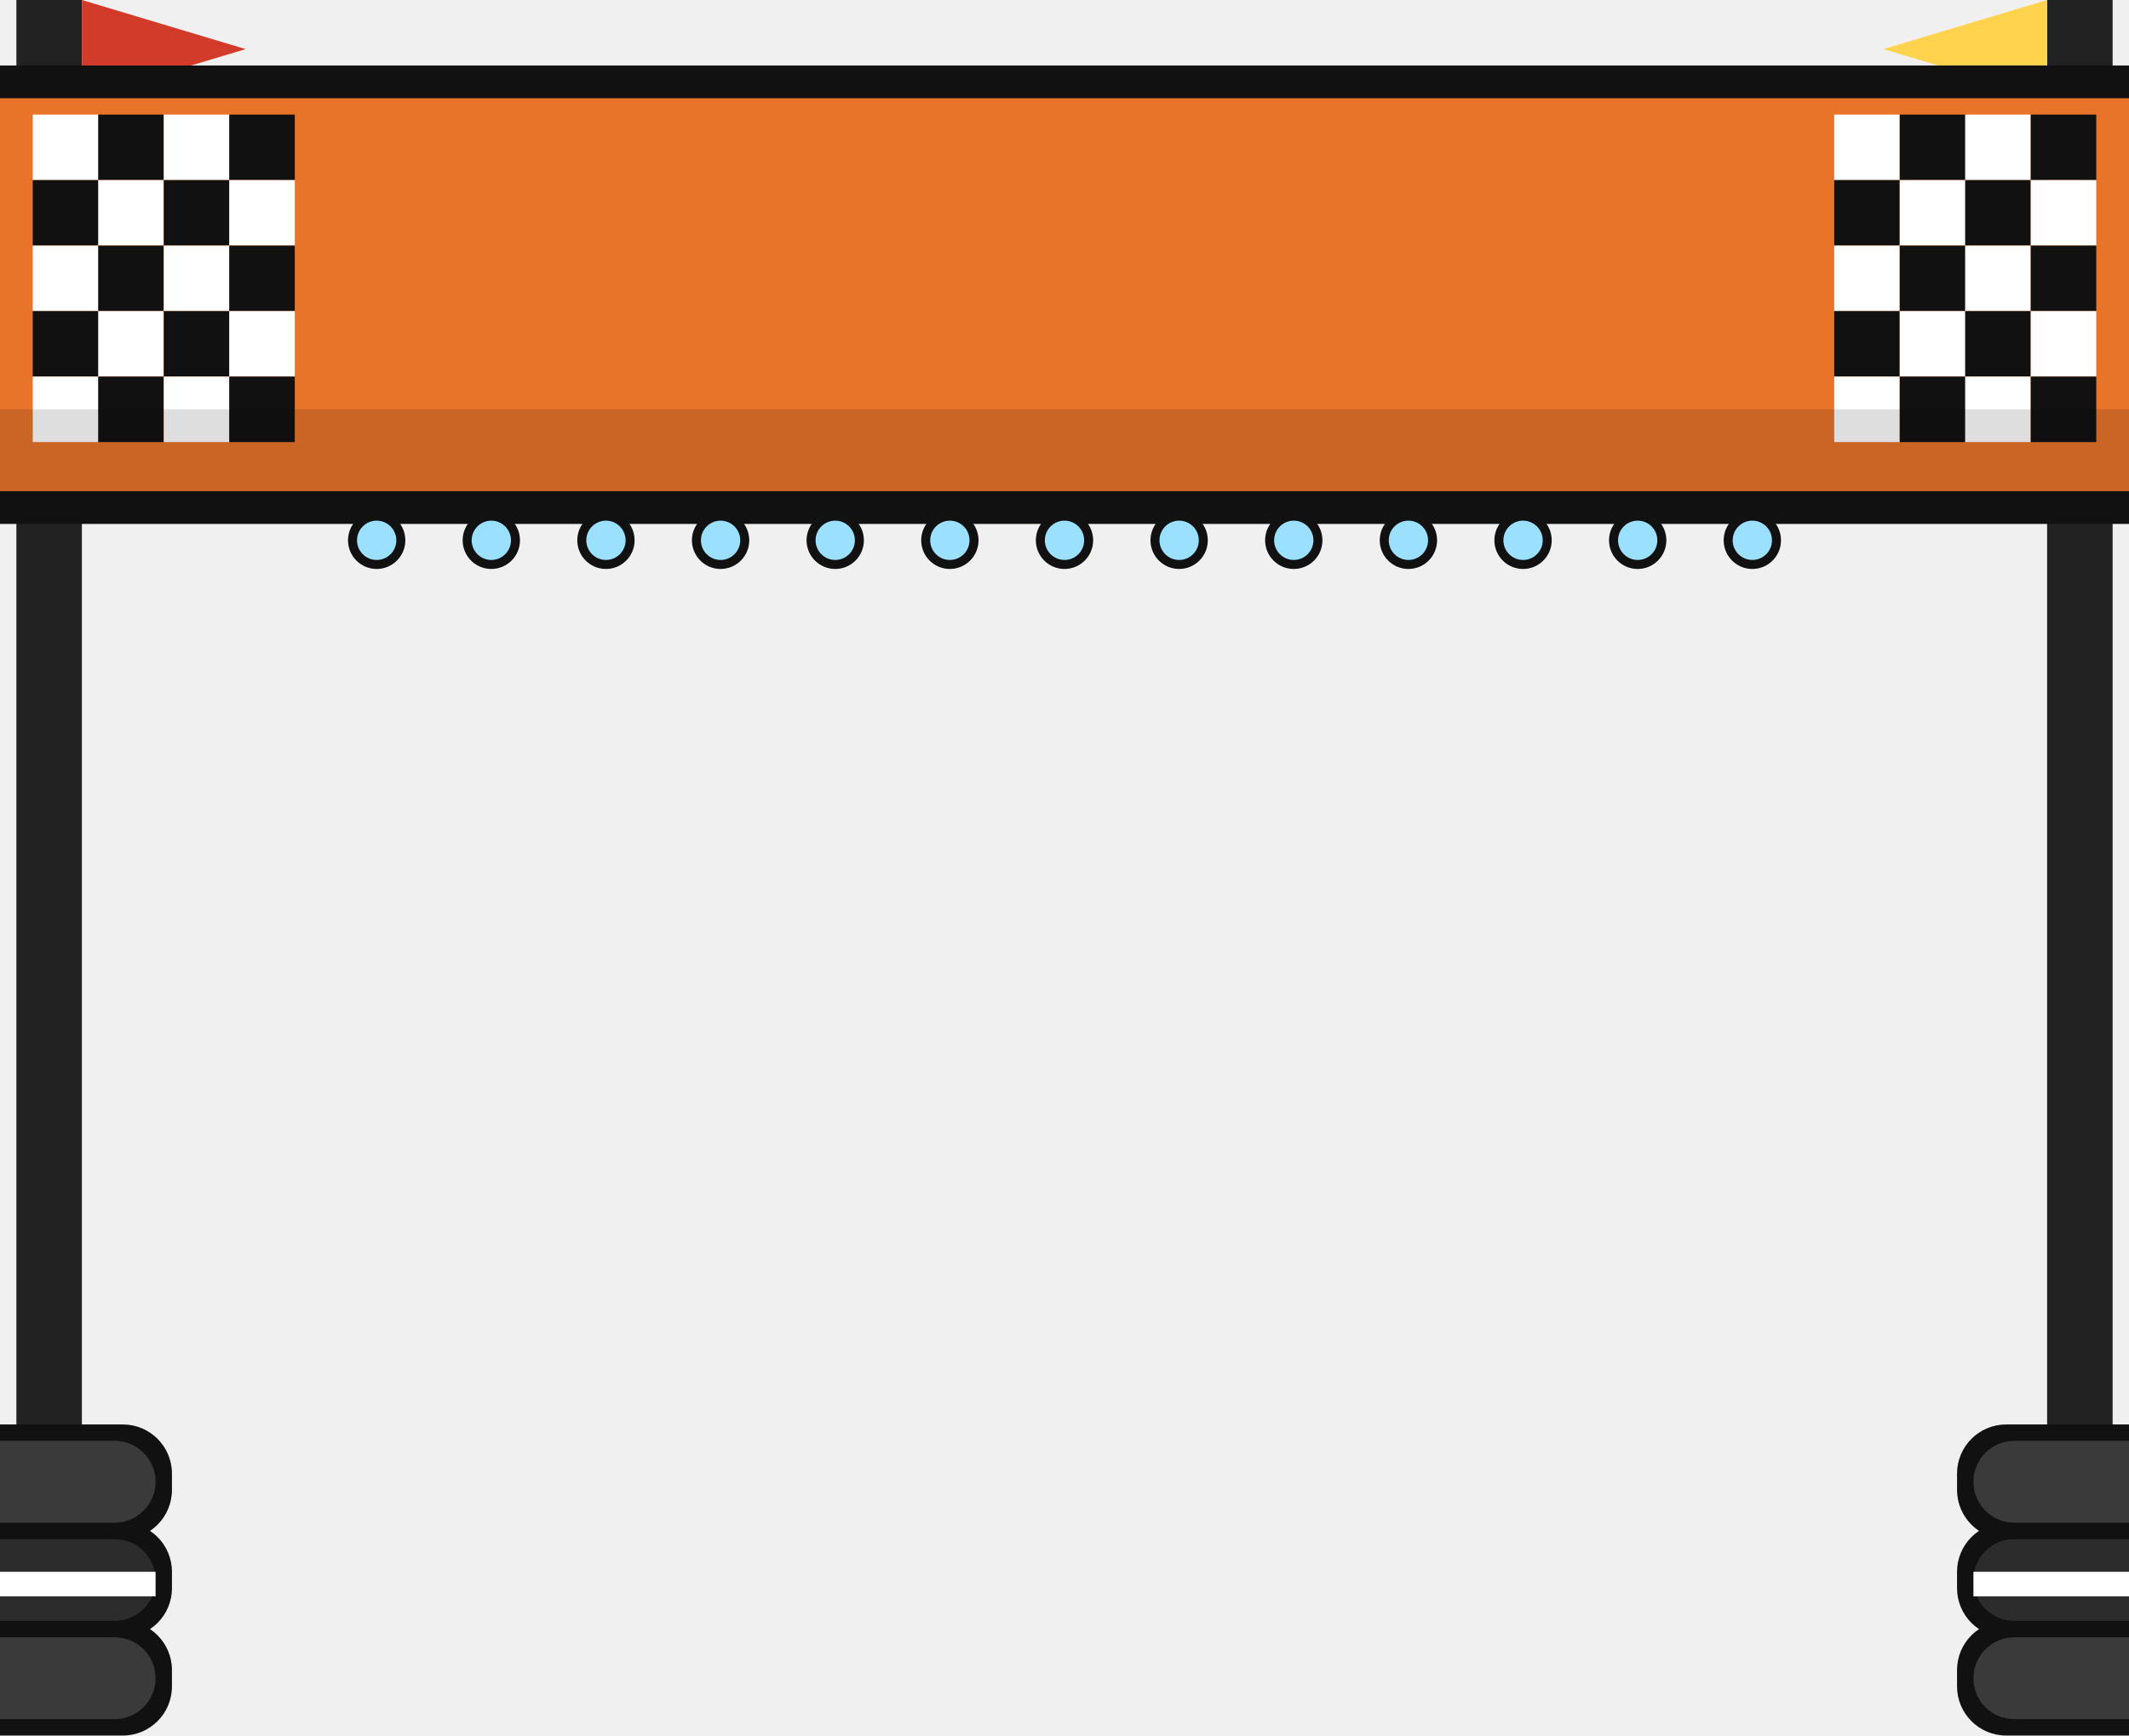
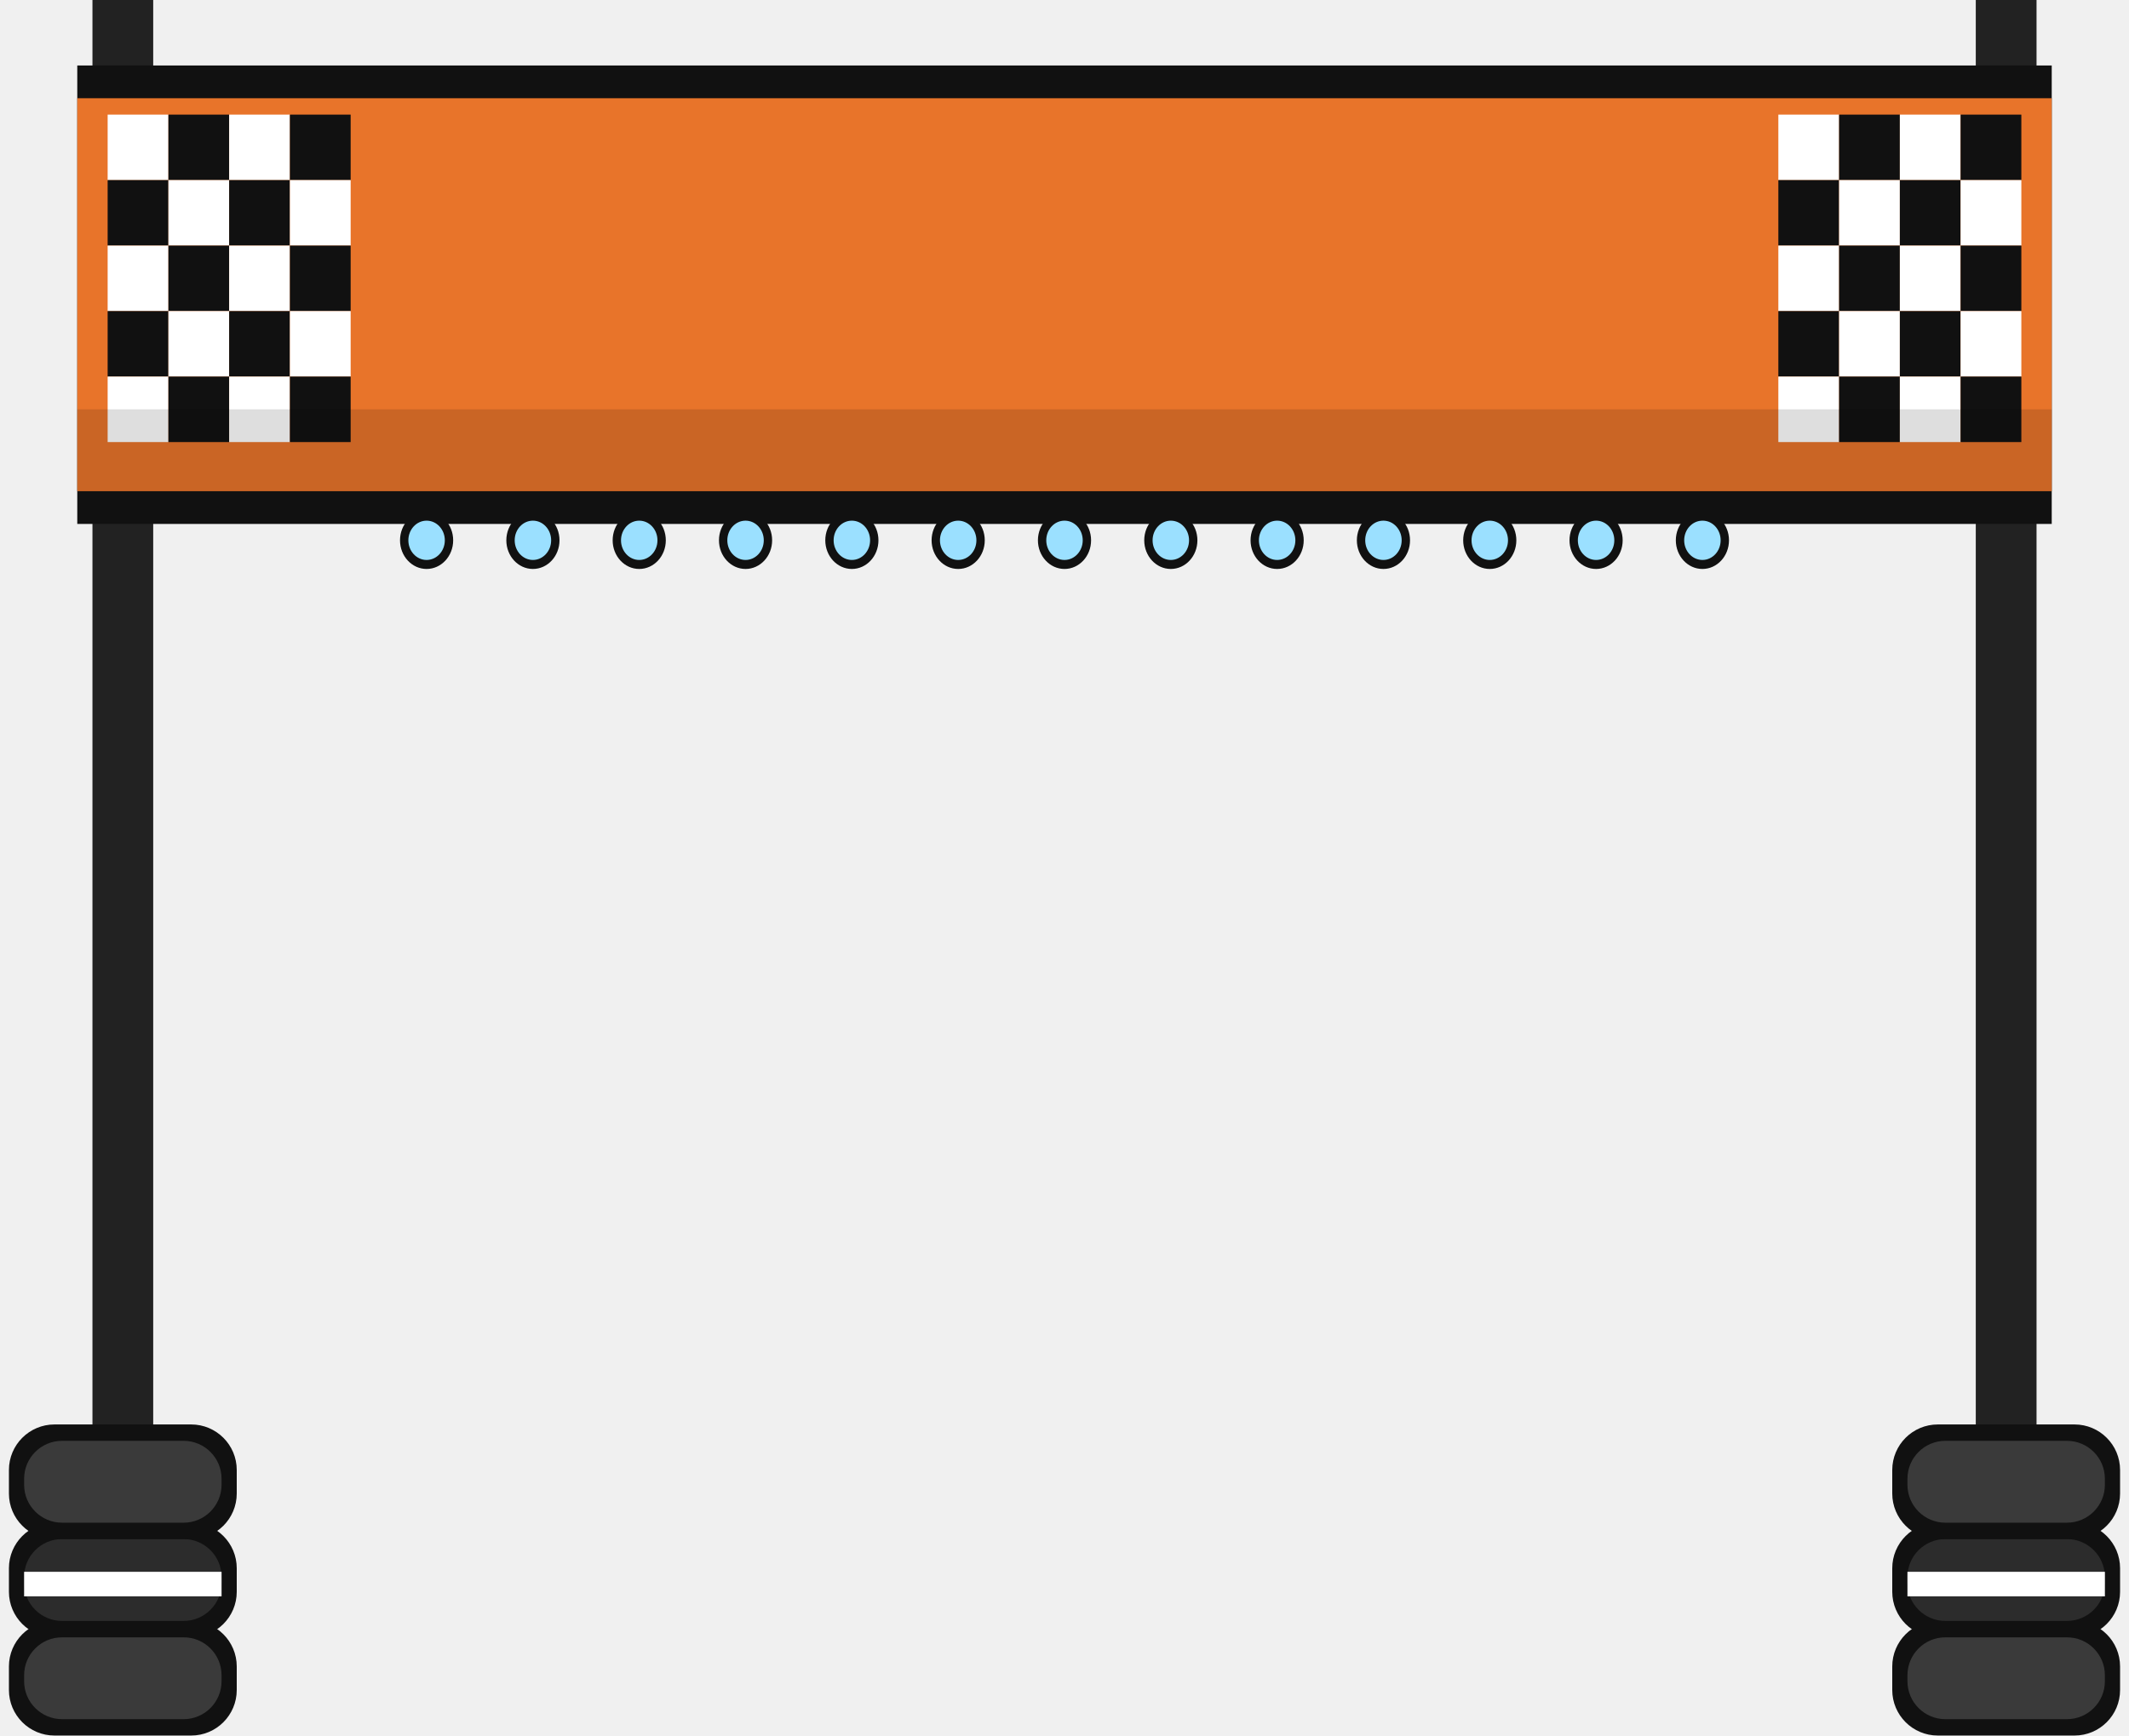
- <svg xmlns="http://www.w3.org/2000/svg" width="260" height="212" viewBox="0 0 260 212">
-   <rect x="2" y="0" width="8" height="206" fill="#222222" />
-   <rect x="250" y="0" width="8" height="206" fill="#222222" />
-   <polygon points="10,0 10,12 30,6" fill="#d23a2a" />
-   <polygon points="250,0 250,12 230,6" fill="#ffd34d" />
-   <rect x="0" y="8" width="260" height="56" fill="#111111" />
-   <rect x="0" y="12" width="260" height="48" fill="#e8742a" />
-   <rect x="4" y="14" width="8" height="8" fill="#ffffff" />
-   <rect x="4" y="22" width="8" height="8" fill="#111111" />
-   <rect x="4" y="30" width="8" height="8" fill="#ffffff" />
-   <rect x="4" y="38" width="8" height="8" fill="#111111" />
-   <rect x="4" y="46" width="8" height="8" fill="#ffffff" />
-   <rect x="12" y="14" width="8" height="8" fill="#111111" />
-   <rect x="12" y="22" width="8" height="8" fill="#ffffff" />
-   <rect x="12" y="30" width="8" height="8" fill="#111111" />
-   <rect x="12" y="38" width="8" height="8" fill="#ffffff" />
-   <rect x="12" y="46" width="8" height="8" fill="#111111" />
-   <rect x="20" y="14" width="8" height="8" fill="#ffffff" />
-   <rect x="20" y="22" width="8" height="8" fill="#111111" />
-   <rect x="20" y="30" width="8" height="8" fill="#ffffff" />
-   <rect x="20" y="38" width="8" height="8" fill="#111111" />
-   <rect x="20" y="46" width="8" height="8" fill="#ffffff" />
-   <rect x="28" y="14" width="8" height="8" fill="#111111" />
-   <rect x="28" y="22" width="8" height="8" fill="#ffffff" />
-   <rect x="28" y="30" width="8" height="8" fill="#111111" />
-   <rect x="28" y="38" width="8" height="8" fill="#ffffff" />
-   <rect x="28" y="46" width="8" height="8" fill="#111111" />
-   <rect x="224" y="14" width="8" height="8" fill="#ffffff" />
-   <rect x="224" y="22" width="8" height="8" fill="#111111" />
-   <rect x="224" y="30" width="8" height="8" fill="#ffffff" />
-   <rect x="224" y="38" width="8" height="8" fill="#111111" />
-   <rect x="224" y="46" width="8" height="8" fill="#ffffff" />
-   <rect x="232" y="14" width="8" height="8" fill="#111111" />
-   <rect x="232" y="22" width="8" height="8" fill="#ffffff" />
-   <rect x="232" y="30" width="8" height="8" fill="#111111" />
-   <rect x="232" y="38" width="8" height="8" fill="#ffffff" />
-   <rect x="232" y="46" width="8" height="8" fill="#111111" />
-   <rect x="240" y="14" width="8" height="8" fill="#ffffff" />
-   <rect x="240" y="22" width="8" height="8" fill="#111111" />
-   <rect x="240" y="30" width="8" height="8" fill="#ffffff" />
-   <rect x="240" y="38" width="8" height="8" fill="#111111" />
-   <rect x="240" y="46" width="8" height="8" fill="#ffffff" />
-   <rect x="248" y="14" width="8" height="8" fill="#111111" />
-   <rect x="248" y="22" width="8" height="8" fill="#ffffff" />
-   <rect x="248" y="30" width="8" height="8" fill="#111111" />
-   <rect x="248" y="38" width="8" height="8" fill="#ffffff" />
-   <rect x="248" y="46" width="8" height="8" fill="#111111" />
-   <rect x="0" y="50" width="260" height="10" fill="#000000" fill-opacity="0.13" />
-   <circle cx="46" cy="66" r="3.5" fill="#111111" />
-   <circle cx="46" cy="66" r="2.4" fill="#9be0ff" />
-   <circle cx="60" cy="66" r="3.5" fill="#111111" />
-   <circle cx="60" cy="66" r="2.4" fill="#9be0ff" />
-   <circle cx="74" cy="66" r="3.5" fill="#111111" />
-   <circle cx="74" cy="66" r="2.4" fill="#9be0ff" />
-   <circle cx="88" cy="66" r="3.5" fill="#111111" />
-   <circle cx="88" cy="66" r="2.4" fill="#9be0ff" />
-   <circle cx="102" cy="66" r="3.5" fill="#111111" />
-   <circle cx="102" cy="66" r="2.4" fill="#9be0ff" />
-   <circle cx="116" cy="66" r="3.5" fill="#111111" />
-   <circle cx="116" cy="66" r="2.4" fill="#9be0ff" />
-   <circle cx="130" cy="66" r="3.5" fill="#111111" />
-   <circle cx="130" cy="66" r="2.4" fill="#9be0ff" />
-   <circle cx="144" cy="66" r="3.5" fill="#111111" />
-   <circle cx="144" cy="66" r="2.4" fill="#9be0ff" />
-   <circle cx="158" cy="66" r="3.5" fill="#111111" />
-   <circle cx="158" cy="66" r="2.4" fill="#9be0ff" />
-   <circle cx="172" cy="66" r="3.5" fill="#111111" />
-   <circle cx="172" cy="66" r="2.4" fill="#9be0ff" />
-   <circle cx="186" cy="66" r="3.5" fill="#111111" />
-   <circle cx="186" cy="66" r="2.4" fill="#9be0ff" />
-   <circle cx="200" cy="66" r="3.5" fill="#111111" />
-   <circle cx="200" cy="66" r="2.4" fill="#9be0ff" />
-   <circle cx="214" cy="66" r="3.5" fill="#111111" />
-   <circle cx="214" cy="66" r="2.4" fill="#9be0ff" />
-   <rect x="-9" y="198" width="30" height="14" rx="6" fill="#111111" />
-   <rect x="-7" y="200" width="26" height="10" rx="5" fill="#3a3a3a" />
-   <rect x="-9" y="186" width="30" height="14" rx="6" fill="#111111" />
-   <rect x="-7" y="188" width="26" height="10" rx="5" fill="#2c2c2c" />
-   <rect x="-7" y="192" width="26" height="3" fill="#ffffff" />
-   <rect x="-9" y="174" width="30" height="14" rx="6" fill="#111111" />
-   <rect x="-7" y="176" width="26" height="10" rx="5" fill="#3a3a3a" />
-   <rect x="239" y="198" width="30" height="14" rx="6" fill="#111111" />
-   <rect x="241" y="200" width="26" height="10" rx="5" fill="#3a3a3a" />
-   <rect x="239" y="186" width="30" height="14" rx="6" fill="#111111" />
-   <rect x="241" y="188" width="26" height="10" rx="5" fill="#2c2c2c" />
-   <rect x="241" y="192" width="26" height="3" fill="#ffffff" />
-   <rect x="239" y="174" width="30" height="14" rx="6" fill="#111111" />
-   <rect x="241" y="176" width="26" height="10" rx="5" fill="#3a3a3a" />
+ <svg xmlns="http://www.w3.org/2000/svg" width="260" height="212" viewBox="0 0 260 212" version="1.1" id="svg83">
+   <defs id="defs83" />
+   <rect x="11.291" y="0" width="7.419" height="206" fill="#222222" id="rect1" style="stroke-width:0.963" />
+   <rect x="241.289" y="0" width="7.419" height="206" fill="#222222" id="rect2" style="stroke-width:0.963" />
+   <rect x="9.437" y="8" width="241.127" height="56" fill="#111111" id="rect3" style="stroke-width:0.963" />
+   <rect x="9.437" y="12" width="241.127" height="48" fill="#e8742a" id="rect4" style="stroke-width:0.963" />
+   <rect x="13.146" y="14" width="7.419" height="8" fill="#ffffff" id="rect5" style="stroke-width:0.963" />
+   <rect x="13.146" y="22" width="7.419" height="8" fill="#111111" id="rect6" style="stroke-width:0.963" />
+   <rect x="13.146" y="30" width="7.419" height="8" fill="#ffffff" id="rect7" style="stroke-width:0.963" />
+   <rect x="13.146" y="38" width="7.419" height="8" fill="#111111" id="rect8" style="stroke-width:0.963" />
+   <rect x="13.146" y="46" width="7.419" height="8" fill="#ffffff" id="rect9" style="stroke-width:0.963" />
+   <rect x="20.566" y="14" width="7.419" height="8" fill="#111111" id="rect10" style="stroke-width:0.963" />
+   <rect x="20.566" y="22" width="7.419" height="8" fill="#ffffff" id="rect11" style="stroke-width:0.963" />
+   <rect x="20.566" y="30" width="7.419" height="8" fill="#111111" id="rect12" style="stroke-width:0.963" />
+   <rect x="20.566" y="38" width="7.419" height="8" fill="#ffffff" id="rect13" style="stroke-width:0.963" />
+   <rect x="20.566" y="46" width="7.419" height="8" fill="#111111" id="rect14" style="stroke-width:0.963" />
+   <rect x="27.985" y="14" width="7.419" height="8" fill="#ffffff" id="rect15" style="stroke-width:0.963" />
+   <rect x="27.985" y="22" width="7.419" height="8" fill="#111111" id="rect16" style="stroke-width:0.963" />
+   <rect x="27.985" y="30" width="7.419" height="8" fill="#ffffff" id="rect17" style="stroke-width:0.963" />
+   <rect x="27.985" y="38" width="7.419" height="8" fill="#111111" id="rect18" style="stroke-width:0.963" />
+   <rect x="27.985" y="46" width="7.419" height="8" fill="#ffffff" id="rect19" style="stroke-width:0.963" />
+   <rect x="35.404" y="14" width="7.419" height="8" fill="#111111" id="rect20" style="stroke-width:0.963" />
+   <rect x="35.404" y="22" width="7.419" height="8" fill="#ffffff" id="rect21" style="stroke-width:0.963" />
+   <rect x="35.404" y="30" width="7.419" height="8" fill="#111111" id="rect22" style="stroke-width:0.963" />
+   <rect x="35.404" y="38" width="7.419" height="8" fill="#ffffff" id="rect23" style="stroke-width:0.963" />
+   <rect x="35.404" y="46" width="7.419" height="8" fill="#111111" id="rect24" style="stroke-width:0.963" />
+   <rect x="217.177" y="14" width="7.419" height="8" fill="#ffffff" id="rect25" style="stroke-width:0.963" />
+   <rect x="217.177" y="22" width="7.419" height="8" fill="#111111" id="rect26" style="stroke-width:0.963" />
+   <rect x="217.177" y="30" width="7.419" height="8" fill="#ffffff" id="rect27" style="stroke-width:0.963" />
+   <rect x="217.177" y="38" width="7.419" height="8" fill="#111111" id="rect28" style="stroke-width:0.963" />
+   <rect x="217.177" y="46" width="7.419" height="8" fill="#ffffff" id="rect29" style="stroke-width:0.963" />
+   <rect x="224.596" y="14" width="7.419" height="8" fill="#111111" id="rect30" style="stroke-width:0.963" />
+   <rect x="224.596" y="22" width="7.419" height="8" fill="#ffffff" id="rect31" style="stroke-width:0.963" />
+   <rect x="224.596" y="30" width="7.419" height="8" fill="#111111" id="rect32" style="stroke-width:0.963" />
+   <rect x="224.596" y="38" width="7.419" height="8" fill="#ffffff" id="rect33" style="stroke-width:0.963" />
+   <rect x="224.596" y="46" width="7.419" height="8" fill="#111111" id="rect34" style="stroke-width:0.963" />
+   <rect x="232.015" y="14" width="7.419" height="8" fill="#ffffff" id="rect35" style="stroke-width:0.963" />
+   <rect x="232.015" y="22" width="7.419" height="8" fill="#111111" id="rect36" style="stroke-width:0.963" />
+   <rect x="232.015" y="30" width="7.419" height="8" fill="#ffffff" id="rect37" style="stroke-width:0.963" />
+   <rect x="232.015" y="38" width="7.419" height="8" fill="#111111" id="rect38" style="stroke-width:0.963" />
+   <rect x="232.015" y="46" width="7.419" height="8" fill="#ffffff" id="rect39" style="stroke-width:0.963" />
+   <rect x="239.434" y="14" width="7.419" height="8" fill="#111111" id="rect40" style="stroke-width:0.963" />
+   <rect x="239.434" y="22" width="7.419" height="8" fill="#ffffff" id="rect41" style="stroke-width:0.963" />
+   <rect x="239.434" y="30" width="7.419" height="8" fill="#111111" id="rect42" style="stroke-width:0.963" />
+   <rect x="239.434" y="38" width="7.419" height="8" fill="#ffffff" id="rect43" style="stroke-width:0.963" />
+   <rect x="239.434" y="46" width="7.419" height="8" fill="#111111" id="rect44" style="stroke-width:0.963" />
+   <rect x="9.437" y="50" width="241.127" height="10" fill="#000000" fill-opacity="0.13" id="rect45" style="stroke-width:0.963" />
+   <ellipse cx="52.097" cy="66" fill="#111111" id="circle45" rx="3.246" ry="3.5" style="stroke-width:0.963" />
+   <ellipse cx="52.097" cy="66" fill="#9be0ff" id="circle46" rx="2.226" ry="2.4" style="stroke-width:0.963" />
+   <ellipse cx="65.081" cy="66" fill="#111111" id="circle47" rx="3.246" ry="3.5" style="stroke-width:0.963" />
+   <ellipse cx="65.081" cy="66" fill="#9be0ff" id="circle48" rx="2.226" ry="2.4" style="stroke-width:0.963" />
+   <ellipse cx="78.065" cy="66" fill="#111111" id="circle49" rx="3.246" ry="3.5" style="stroke-width:0.963" />
+   <ellipse cx="78.065" cy="66" fill="#9be0ff" id="circle50" rx="2.226" ry="2.4" style="stroke-width:0.963" />
+   <ellipse cx="91.049" cy="66" fill="#111111" id="circle51" rx="3.246" ry="3.5" style="stroke-width:0.963" />
+   <ellipse cx="91.049" cy="66" fill="#9be0ff" id="circle52" rx="2.226" ry="2.4" style="stroke-width:0.963" />
+   <ellipse cx="104.032" cy="66" fill="#111111" id="circle53" rx="3.246" ry="3.5" style="stroke-width:0.963" />
+   <ellipse cx="104.032" cy="66" fill="#9be0ff" id="circle54" rx="2.226" ry="2.4" style="stroke-width:0.963" />
+   <ellipse cx="117.016" cy="66" fill="#111111" id="circle55" rx="3.246" ry="3.5" style="stroke-width:0.963" />
+   <ellipse cx="117.016" cy="66" fill="#9be0ff" id="circle56" rx="2.226" ry="2.4" style="stroke-width:0.963" />
+   <ellipse cx="130" cy="66" fill="#111111" id="circle57" rx="3.246" ry="3.5" style="stroke-width:0.963" />
+   <ellipse cx="130" cy="66" fill="#9be0ff" id="circle58" rx="2.226" ry="2.4" style="stroke-width:0.963" />
+   <ellipse cx="142.984" cy="66" fill="#111111" id="circle59" rx="3.246" ry="3.5" style="stroke-width:0.963" />
+   <ellipse cx="142.984" cy="66" fill="#9be0ff" id="circle60" rx="2.226" ry="2.4" style="stroke-width:0.963" />
+   <ellipse cx="155.968" cy="66" fill="#111111" id="circle61" rx="3.246" ry="3.5" style="stroke-width:0.963" />
+   <ellipse cx="155.968" cy="66" fill="#9be0ff" id="circle62" rx="2.226" ry="2.4" style="stroke-width:0.963" />
+   <ellipse cx="168.951" cy="66" fill="#111111" id="circle63" rx="3.246" ry="3.5" style="stroke-width:0.963" />
+   <ellipse cx="168.951" cy="66" fill="#9be0ff" id="circle64" rx="2.226" ry="2.4" style="stroke-width:0.963" />
+   <ellipse cx="181.935" cy="66" fill="#111111" id="circle65" rx="3.246" ry="3.5" style="stroke-width:0.963" />
+   <ellipse cx="181.935" cy="66" fill="#9be0ff" id="circle66" rx="2.226" ry="2.4" style="stroke-width:0.963" />
+   <ellipse cx="194.919" cy="66" fill="#111111" id="circle67" rx="3.246" ry="3.5" style="stroke-width:0.963" />
+   <ellipse cx="194.919" cy="66" fill="#9be0ff" id="circle68" rx="2.226" ry="2.4" style="stroke-width:0.963" />
+   <ellipse cx="207.903" cy="66" fill="#111111" id="circle69" rx="3.246" ry="3.5" style="stroke-width:0.963" />
+   <ellipse cx="207.903" cy="66" fill="#9be0ff" id="circle70" rx="2.226" ry="2.4" style="stroke-width:0.963" />
+   <rect x="1.09" y="198" width="27.822" height="14" rx="5.564" fill="#111111" id="rect70" style="stroke-width:0.963" />
+   <rect x="2.945" y="200" width="24.113" height="10" rx="4.637" fill="#3a3a3a" id="rect71" style="stroke-width:0.963" />
+   <rect x="1.09" y="186" width="27.822" height="14" rx="5.564" fill="#111111" id="rect72" style="stroke-width:0.963" />
+   <rect x="2.945" y="188" width="24.113" height="10" rx="4.637" fill="#2c2c2c" id="rect73" style="stroke-width:0.963" />
+   <rect x="2.945" y="192" width="24.113" height="3" fill="#ffffff" id="rect74" style="stroke-width:0.963" />
+   <rect x="1.09" y="174" width="27.822" height="14" rx="5.564" fill="#111111" id="rect75" style="stroke-width:0.963" />
+   <rect x="2.945" y="176" width="24.113" height="10" rx="4.637" fill="#3a3a3a" id="rect76" style="stroke-width:0.963" />
+   <rect x="231.088" y="198" width="27.822" height="14" rx="5.564" fill="#111111" id="rect77" style="stroke-width:0.963" />
+   <rect x="232.943" y="200" width="24.113" height="10" rx="4.637" fill="#3a3a3a" id="rect78" style="stroke-width:0.963" />
+   <rect x="231.088" y="186" width="27.822" height="14" rx="5.564" fill="#111111" id="rect79" style="stroke-width:0.963" />
+   <rect x="232.943" y="188" width="24.113" height="10" rx="4.637" fill="#2c2c2c" id="rect80" style="stroke-width:0.963" />
+   <rect x="232.943" y="192" width="24.113" height="3" fill="#ffffff" id="rect81" style="stroke-width:0.963" />
+   <rect x="231.088" y="174" width="27.822" height="14" rx="5.564" fill="#111111" id="rect82" style="stroke-width:0.963" />
+   <rect x="232.943" y="176" width="24.113" height="10" rx="4.637" fill="#3a3a3a" id="rect83" style="stroke-width:0.963" />
</svg>
